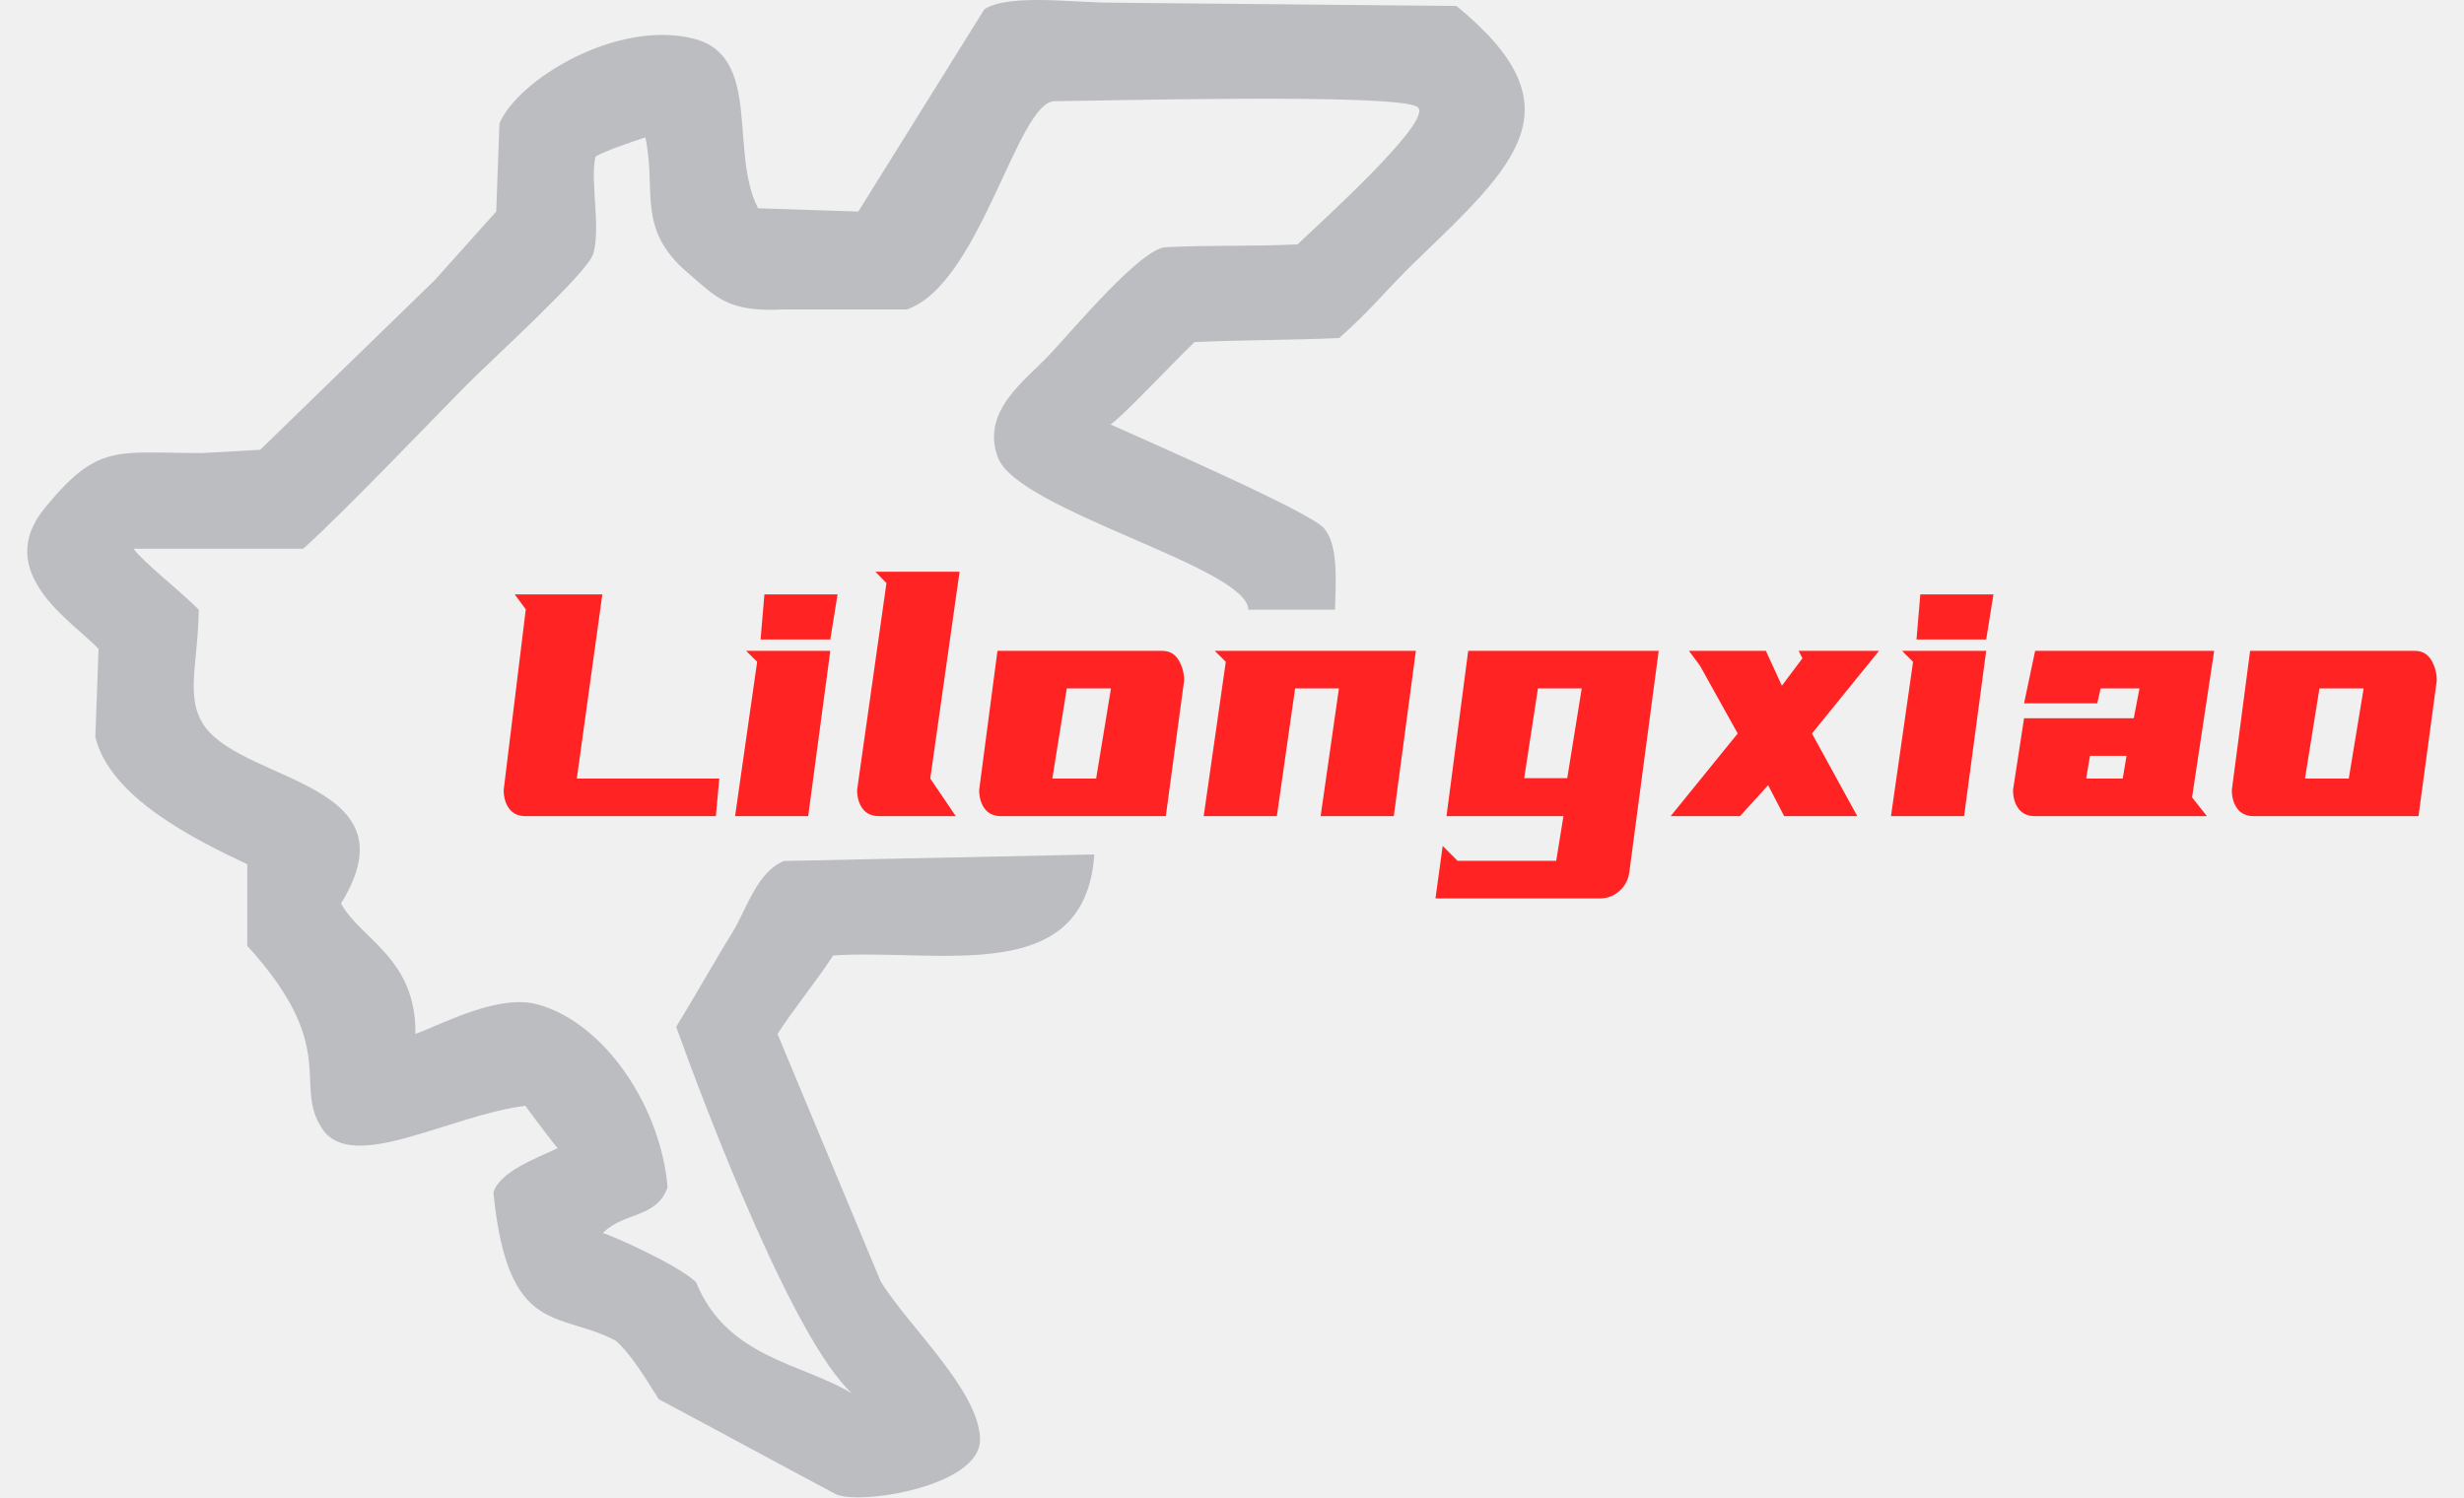
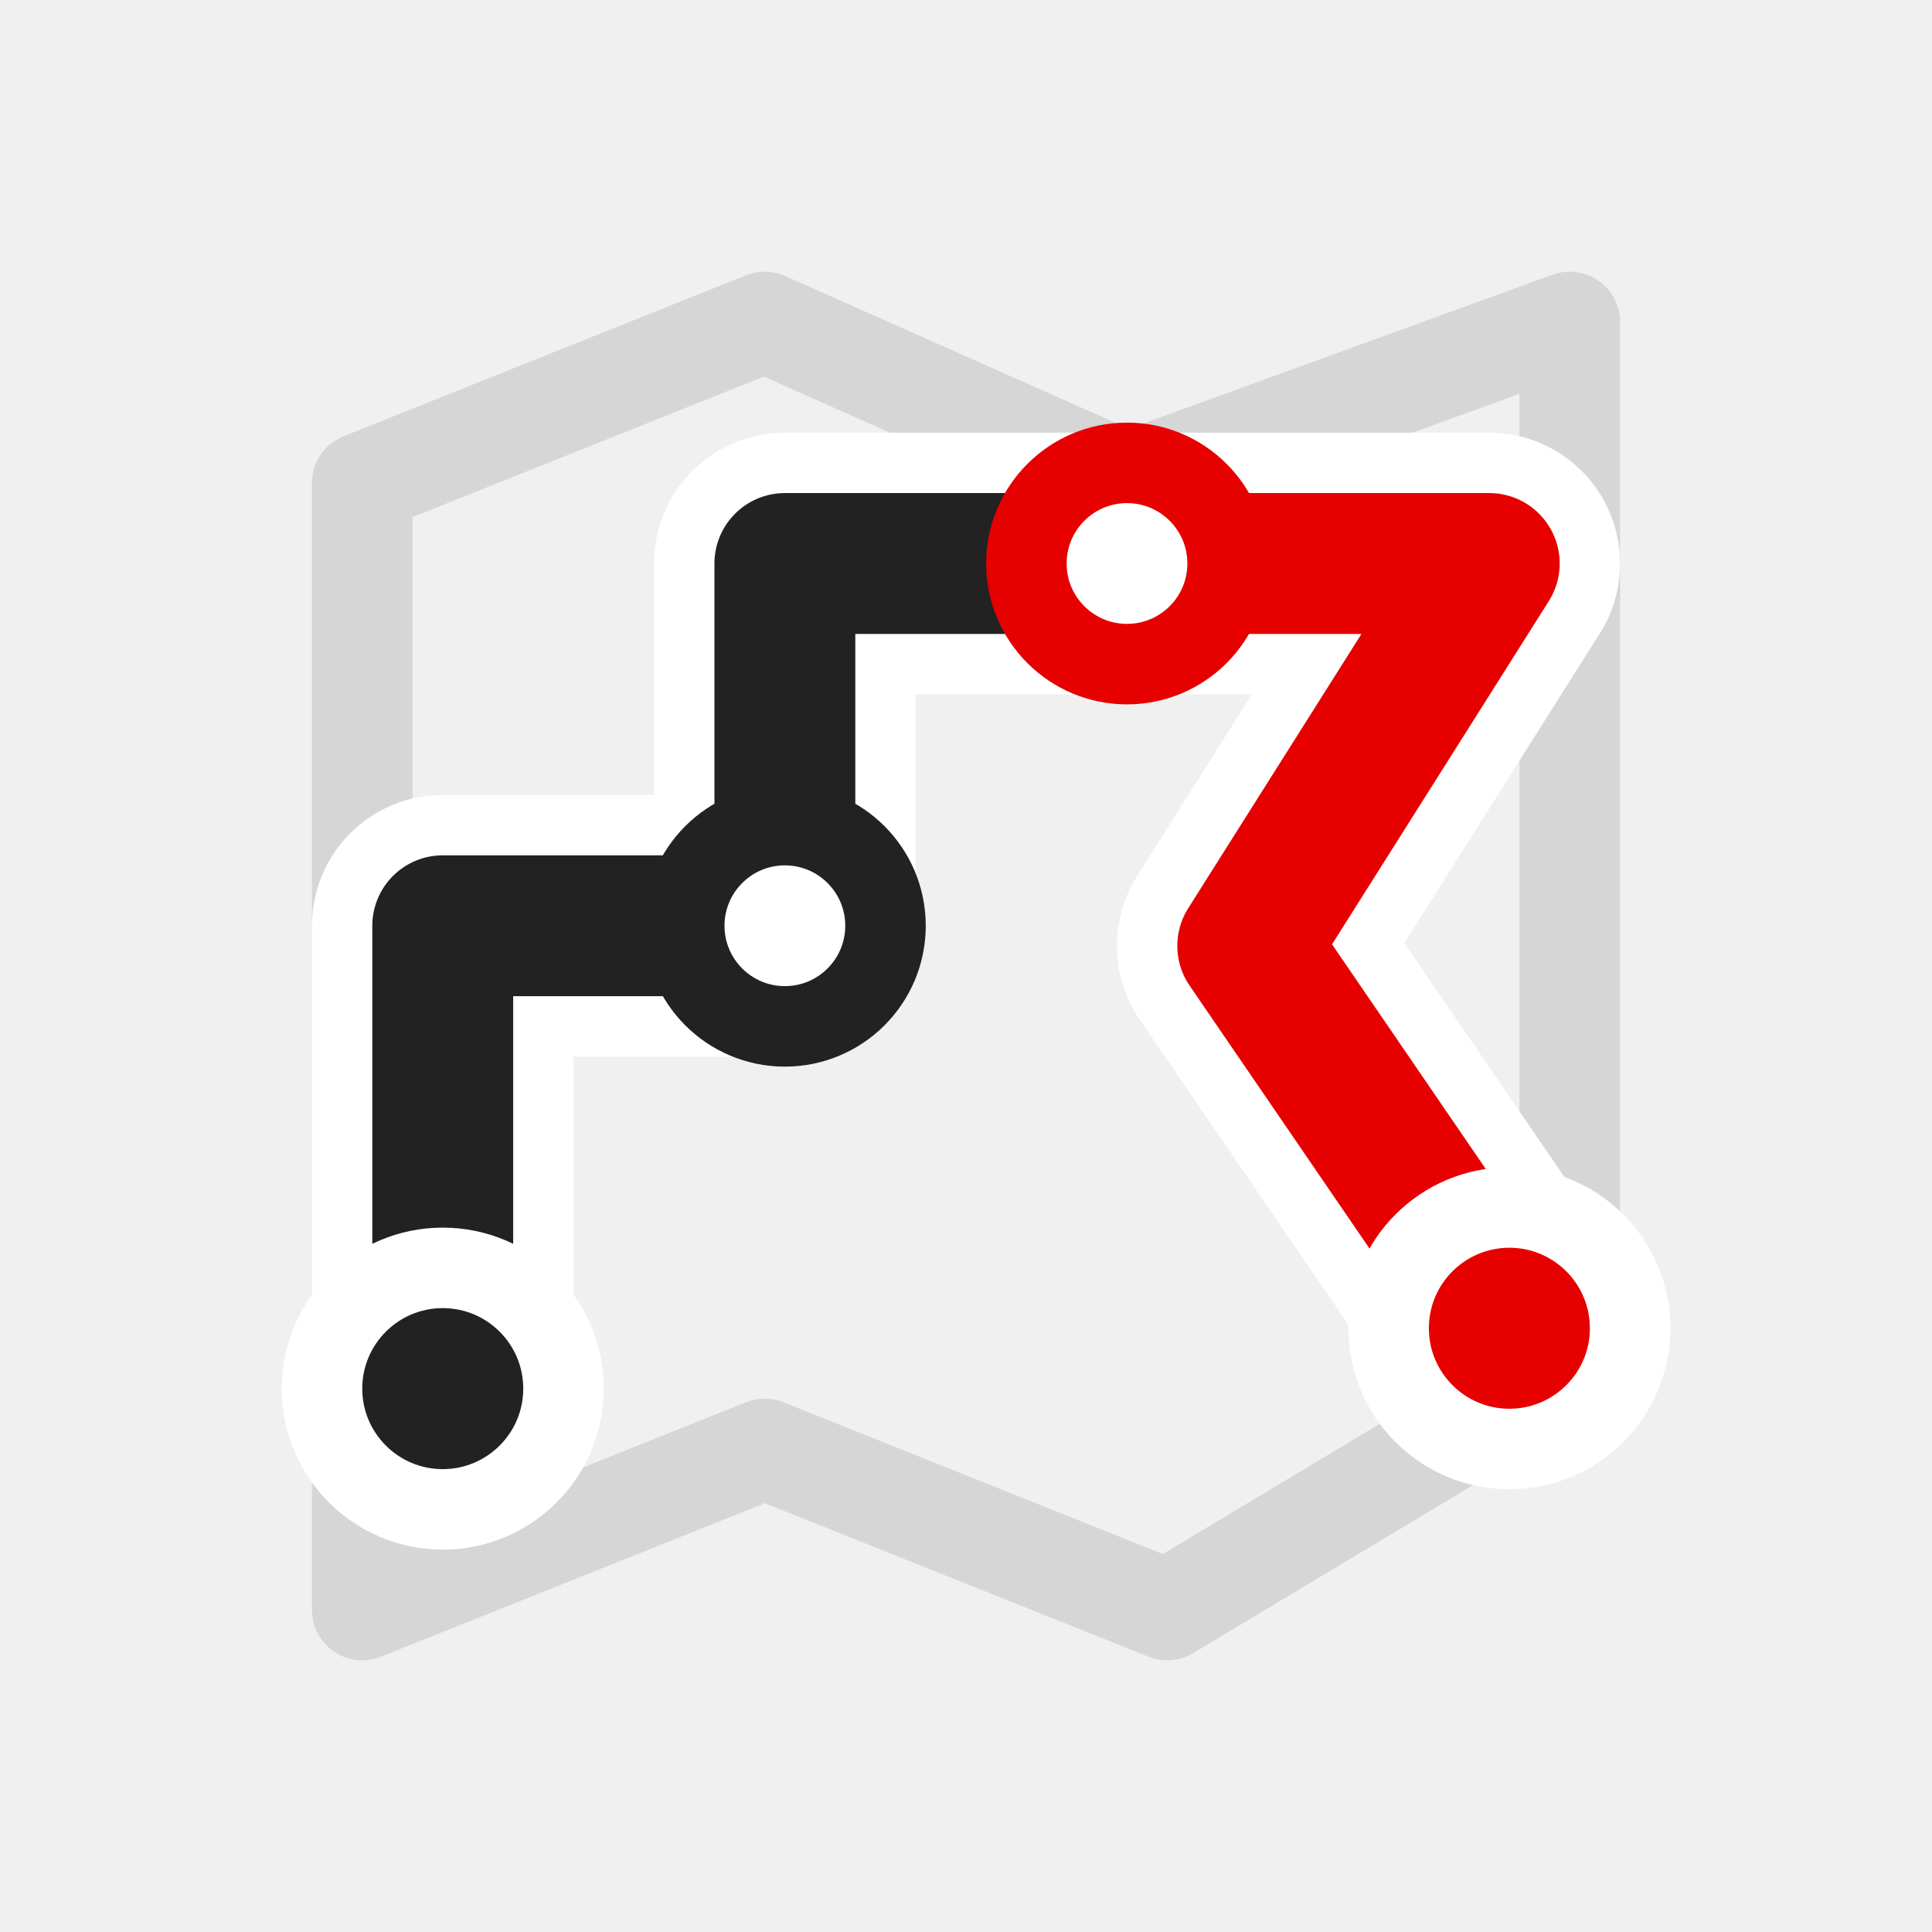
- <svg xmlns="http://www.w3.org/2000/svg" width="181px" height="110px" viewBox="0 0 181 110" version="1.1">
-   <g id="页面-1" stroke="none" stroke-width="1" fill="none" fill-rule="evenodd">
-     <g id="编组-2">
-       <rect id="矩形" x="0" y="0" width="181" height="110" />
-       <path d="M98.067,44.79 C95.851,44.79 93.909,44.79 91.693,44.79 C91.693,41.687 74.73,37.498 73.296,33.595 C72.054,30.213 75.248,28.008 77.061,26.09 C78.875,24.172 83.876,18.156 85.679,18.156 C89.162,17.996 91.83,18.114 95.313,17.954 C96.815,16.503 105.377,8.826 104.135,7.869 C102.839,6.81 80.322,7.431 77.48,7.431 C74.726,7.431 72.014,20.878 66.612,22.733 C63.604,22.733 60.595,22.733 57.587,22.733 C53.445,22.959 52.609,21.827 50.496,20.018 C46.721,16.785 48.25,14.024 47.407,10.097 C46.512,10.393 44.6,11.009 43.744,11.506 C43.327,13.333 44.157,16.681 43.575,18.658 C43.175,20.018 36.29,26.258 34.24,28.318 C32.191,30.378 25.051,37.844 22.271,40.312 C18.63,40.312 10.854,40.312 9.811,40.312 C10.507,41.289 13.177,43.352 14.602,44.79 C14.541,48.874 13.549,51.302 15.077,53.421 C18.164,57.534 30.514,57.534 25.051,66.368 C26.45,68.98 30.596,70.383 30.514,75.958 C32.651,75.168 36.642,72.985 39.538,73.8 C44.509,75.198 48.564,81.421 49.038,87.226 C48.242,89.515 45.798,89.026 44.288,90.582 C44.446,90.582 49.428,92.671 51.125,94.179 C53.398,99.775 58.91,100.132 62.593,102.368 C58.325,98.494 51.917,81.687 49.668,75.43 C51.014,73.272 52.442,70.683 53.788,68.526 C54.88,66.733 55.595,64.064 57.587,63.251 C65.186,63.091 72.787,62.931 80.386,62.772 C79.71,72.588 69.029,69.673 61.2,70.192 C60.013,72.03 58.3,74.12 57.112,75.958 C59.645,82.031 62.179,88.106 64.712,94.179 C66.893,97.617 71.845,102.107 71.993,105.666 C72.141,109.224 63.049,110.599 61.387,109.762 C56.875,107.365 52.907,105.191 48.395,102.794 C47.524,101.435 46.444,99.578 45.238,98.494 C41.089,96.28 37.296,98.257 36.245,87.613 C36.688,86.063 39.459,85.068 40.963,84.349 C40.805,84.189 39.221,82.111 38.588,81.232 C32.963,81.957 25.892,86.219 23.68,82.935 C21.467,79.651 25.051,77.041 18.164,69.484 C18.164,67.487 18.164,65.488 18.164,63.491 C14.265,61.648 8.08,58.585 7.002,54.141 C7.081,51.983 7.161,49.825 7.24,47.667 C5.437,45.727 -0.634,42.103 3.303,37.302 C7.24,32.501 8.562,33.293 14.84,33.283 C16.264,33.202 17.689,33.123 19.114,33.043 C23.389,28.887 27.664,24.731 31.939,20.576 C33.442,18.898 34.947,17.219 36.451,15.541 C36.53,13.384 36.609,11.225 36.688,9.068 C38.077,5.814 45.32,1.43 50.938,2.834 C56.024,4.106 53.538,11.162 55.687,15.301 C58.141,15.381 60.596,15.461 63.049,15.541 C66.136,10.587 69.224,5.631 72.311,0.677 C74.112,-0.48 78.907,0.197 81.574,0.197 C90.043,0.277 98.515,0.357 106.985,0.437 C116.072,7.869 111.437,12.027 103.944,19.24 C102.081,21.033 100.58,22.914 98.369,24.832 C94.886,24.992 91.231,24.971 87.748,25.131 C85.769,27.049 82.314,30.745 81.574,31.178 C84.595,32.549 96.18,37.585 97.248,38.797 C98.315,40.009 98.128,42.625 98.067,44.79 Z" id="路径" fill="#BCBDC1" />
-       <g id="Lilongxiao" transform="translate(37, 42)" fill="#FF2323" fill-rule="nonzero">
-         <path d="M7.247,1.669 L5.372,15.194 L15.837,15.194 L15.585,17.957 L1.623,17.957 C1.082,17.957 0.676,17.775 0.406,17.41 C0.135,17.046 0,16.585 0,16.029 L1.623,2.763 L0.811,1.669 L7.247,1.669 Z" id="路径" />
-         <path d="M23.992,4.978 L18.871,4.978 L19.151,1.669 L24.523,1.669 L23.992,4.978 Z M23.992,5.813 L22.369,17.957 L16.997,17.957 L18.619,6.619 L17.808,5.813 L23.992,5.813 Z" id="形状" />
-         <path d="M33.489,0 L31.335,15.194 L33.21,17.957 L27.585,17.957 C27.044,17.957 26.639,17.775 26.368,17.41 C26.098,17.046 25.962,16.585 25.962,16.029 L28.117,0.835 L27.306,0 L33.489,0 Z" id="路径" />
-         <path d="M48.359,5.813 C48.9,5.813 49.306,6.038 49.576,6.489 C49.847,6.94 49.982,7.444 49.982,8 L48.639,17.957 L36.551,17.957 C36.01,17.957 35.605,17.775 35.334,17.41 C35.064,17.046 34.928,16.585 34.928,16.029 L36.271,5.813 L48.359,5.813 Z M41.364,8.576 L40.301,15.194 L43.519,15.194 L44.61,8.576 L41.364,8.576 Z" id="形状" />
-         <polygon id="路径" points="67.007 5.813 65.384 17.957 60.011 17.957 61.355 8.576 58.137 8.576 56.794 17.957 51.421 17.957 53.044 6.619 52.233 5.813" />
-         <path d="M77.316,21.237 L77.847,17.957 L69.257,17.957 L70.852,5.813 L84.843,5.813 L82.688,22.072 C82.613,22.628 82.371,23.089 81.961,23.453 C81.55,23.818 81.075,24 80.534,24 L68.446,24 L68.977,20.144 L70.069,21.237 L77.316,21.237 Z M75.973,8.576 L74.965,15.165 L78.127,15.165 L79.19,8.576 L75.973,8.576 Z" id="形状" />
-         <polygon id="路径" points="87.065 5.813 92.717 5.813 93.893 8.374 95.404 6.36 95.124 5.813 101.028 5.813 96.103 11.885 99.433 17.957 94.06 17.957 92.885 15.683 90.815 17.957 85.722 17.957 90.647 11.885 87.877 6.906" />
-         <path d="M108.902,4.978 L103.782,4.978 L104.062,1.669 L109.434,1.669 L108.902,4.978 Z M108.902,5.813 L107.279,17.957 L101.907,17.957 L103.53,6.619 L102.719,5.813 L108.902,5.813 Z" id="形状" />
-         <path d="M120.163,8.576 L117.309,8.576 L117.057,9.669 L111.684,9.669 L112.496,5.813 L125.647,5.813 L124.024,16.576 L125.115,17.957 L112.496,17.957 C111.955,17.957 111.549,17.775 111.279,17.41 C111.008,17.046 110.873,16.585 110.873,16.029 L111.684,10.763 L119.743,10.763 L120.163,8.576 Z M116.525,13.525 L116.245,15.194 L118.932,15.194 L119.211,13.525 L116.525,13.525 Z" id="形状" />
-         <path d="M140.377,5.813 C140.918,5.813 141.324,6.038 141.594,6.489 C141.865,6.94 142,7.444 142,8 L140.657,17.957 L128.569,17.957 C128.028,17.957 127.622,17.775 127.352,17.41 C127.081,17.046 126.946,16.585 126.946,16.029 L128.289,5.813 L140.377,5.813 Z M133.382,8.576 L132.319,15.194 L135.536,15.194 L136.628,8.576 L133.382,8.576 Z" id="形状" />
-       </g>
-     </g>
+ <svg xmlns="http://www.w3.org/2000/svg" width="96" height="96" viewBox="0 0 96 96" role="img" aria-labelledby="logo-title logo-desc">
+   <g fill="none" stroke-linecap="round" stroke-linejoin="round">
+     <path d="M18 76 18 24 38 16 56 24 78 16 78 68 58 80 38 72 18 80Z" stroke="#d6d6d6" stroke-width="5" />
+     <path d="M22 69 22 46 39 46 39 28 56 28" stroke="#fff" stroke-width="13" />
+     <path d="M22 69 22 46 39 46 39 28 56 28" stroke="#222" stroke-width="7" />
+     <path d="M56 28 74 28 62 47 75 66" stroke="#fff" stroke-width="13" />
+     <path d="M56 28 74 28 62 47 75 66" stroke="#e60000" stroke-width="7" />
+     <circle cx="22" cy="69" r="6" fill="#222" stroke="#fff" stroke-width="4" />
+     <circle cx="39" cy="46" r="5" fill="#fff" stroke="#222" stroke-width="4" />
+     <circle cx="56" cy="28" r="5" fill="#fff" stroke="#e60000" stroke-width="4" />
+     <circle cx="75" cy="66" r="6" fill="#e60000" stroke="#fff" stroke-width="4" />
  </g>
</svg>
